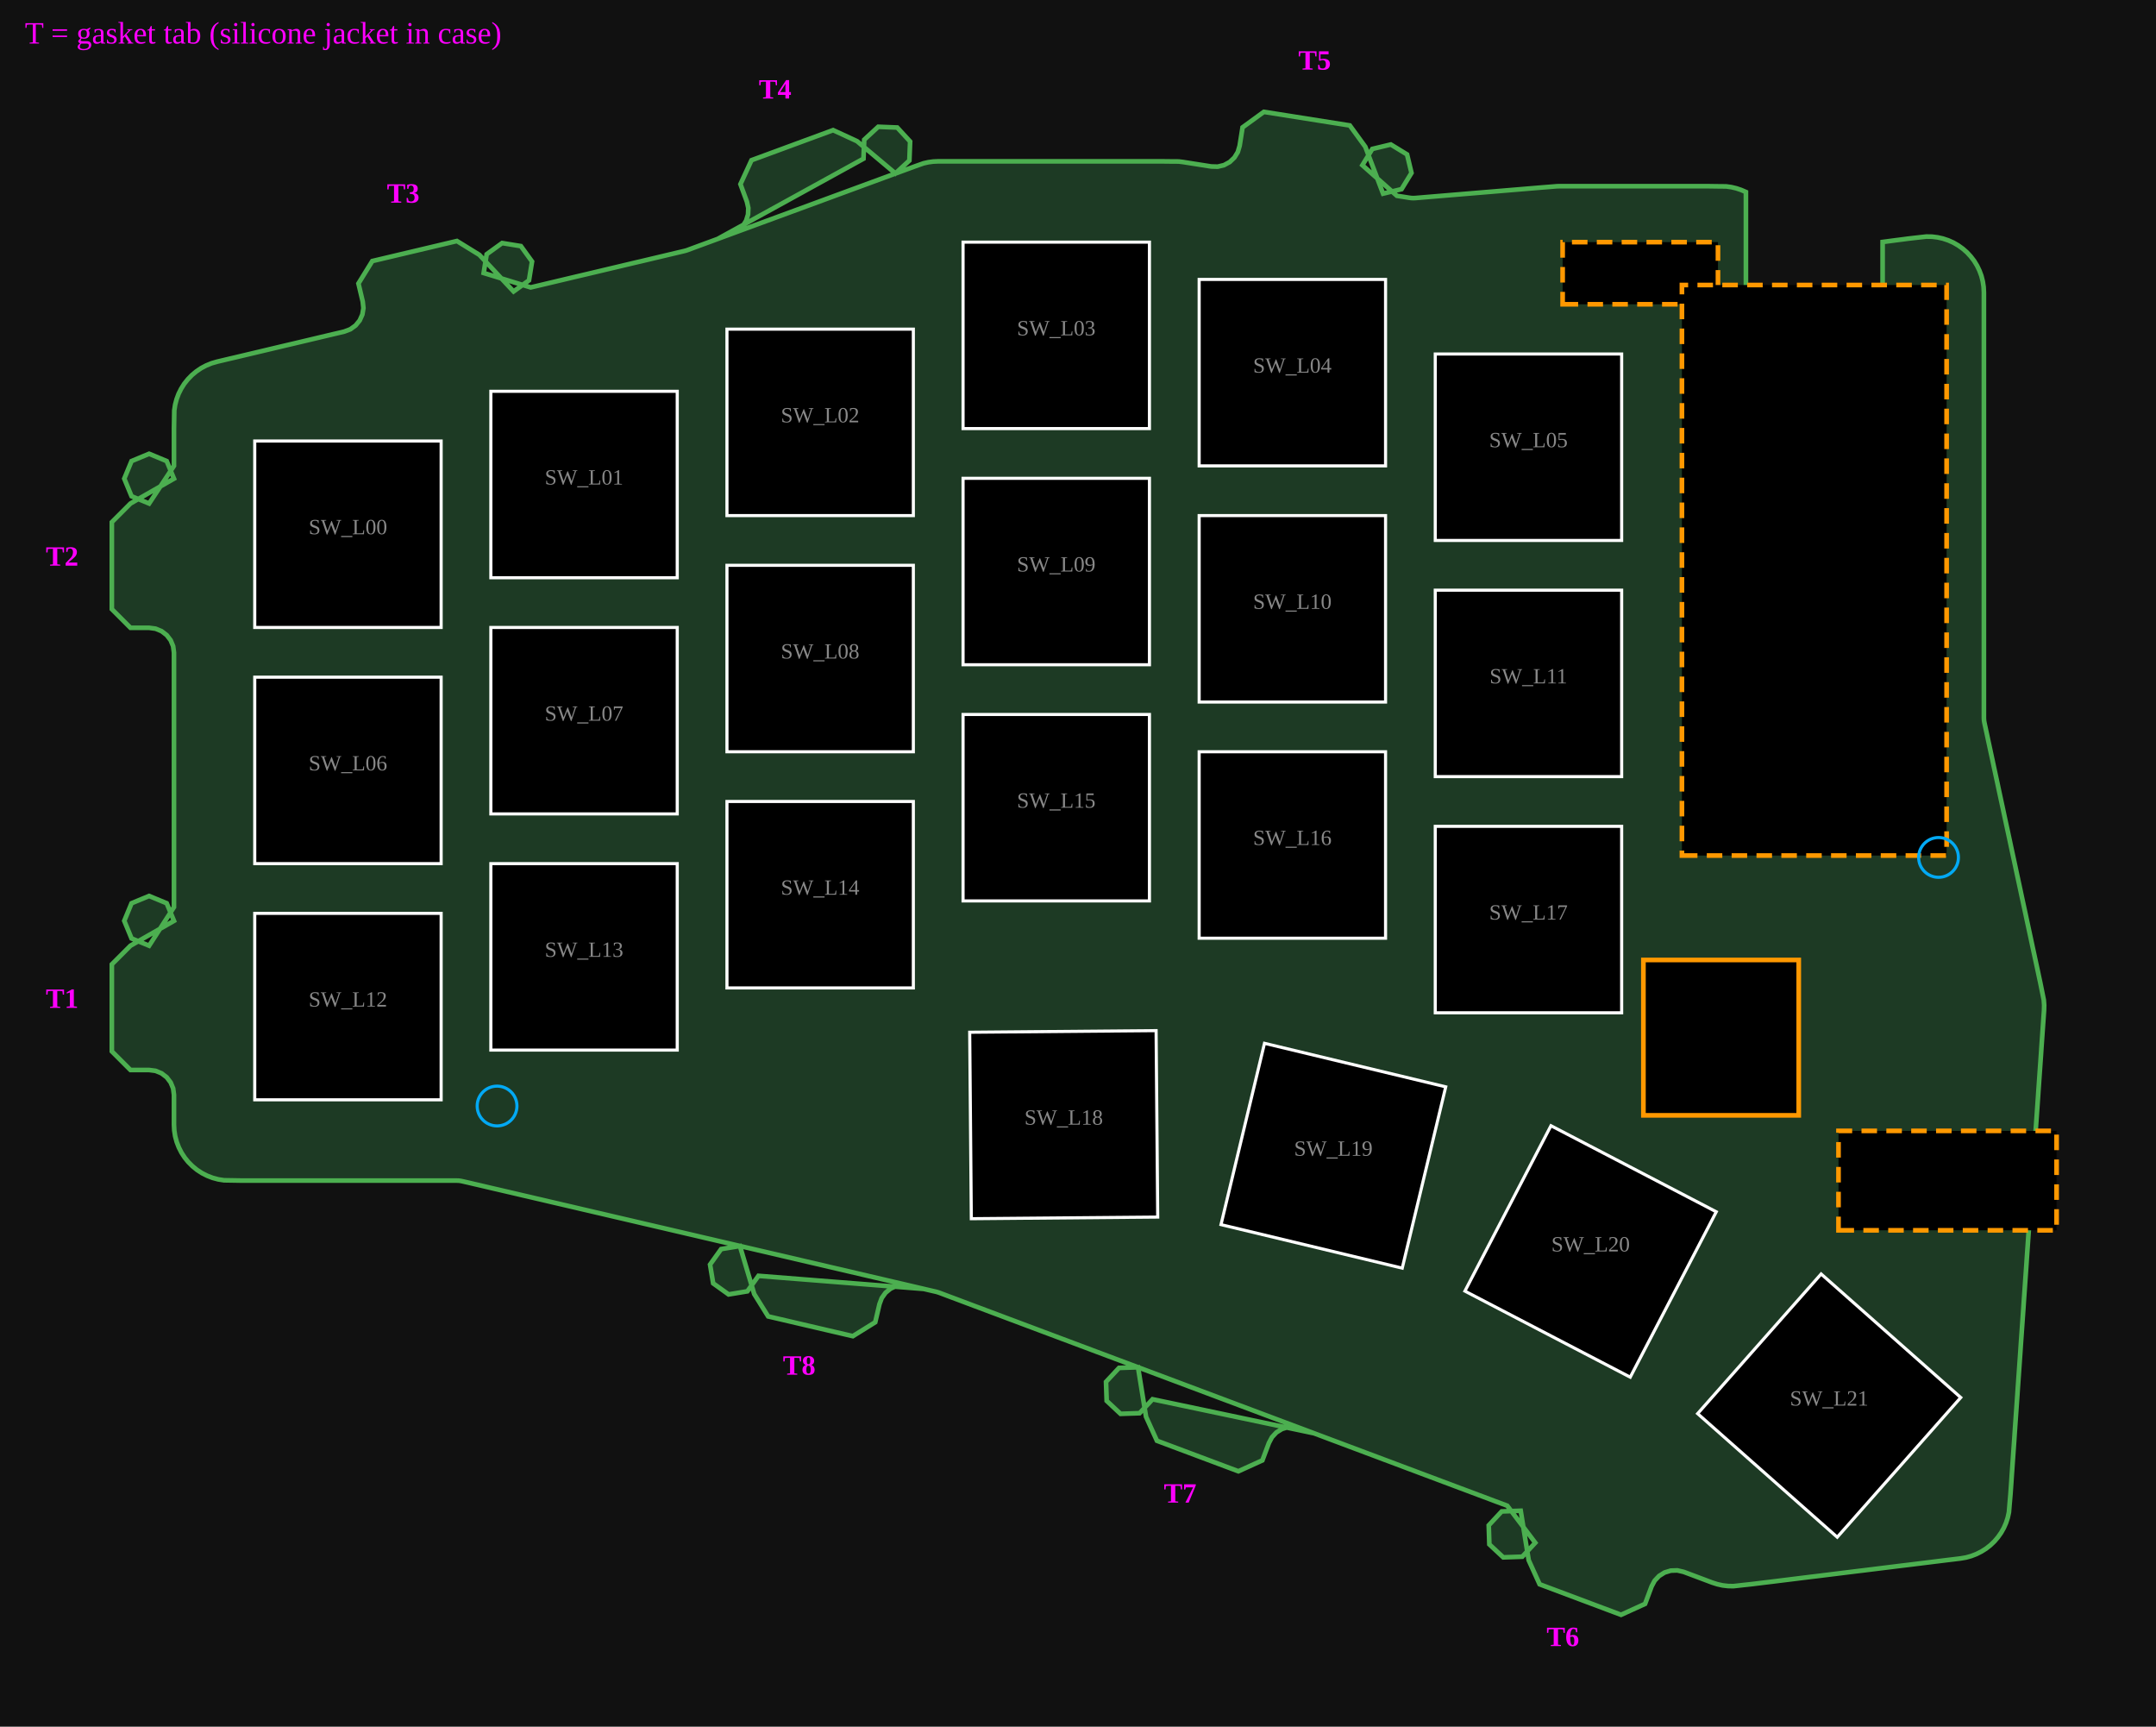
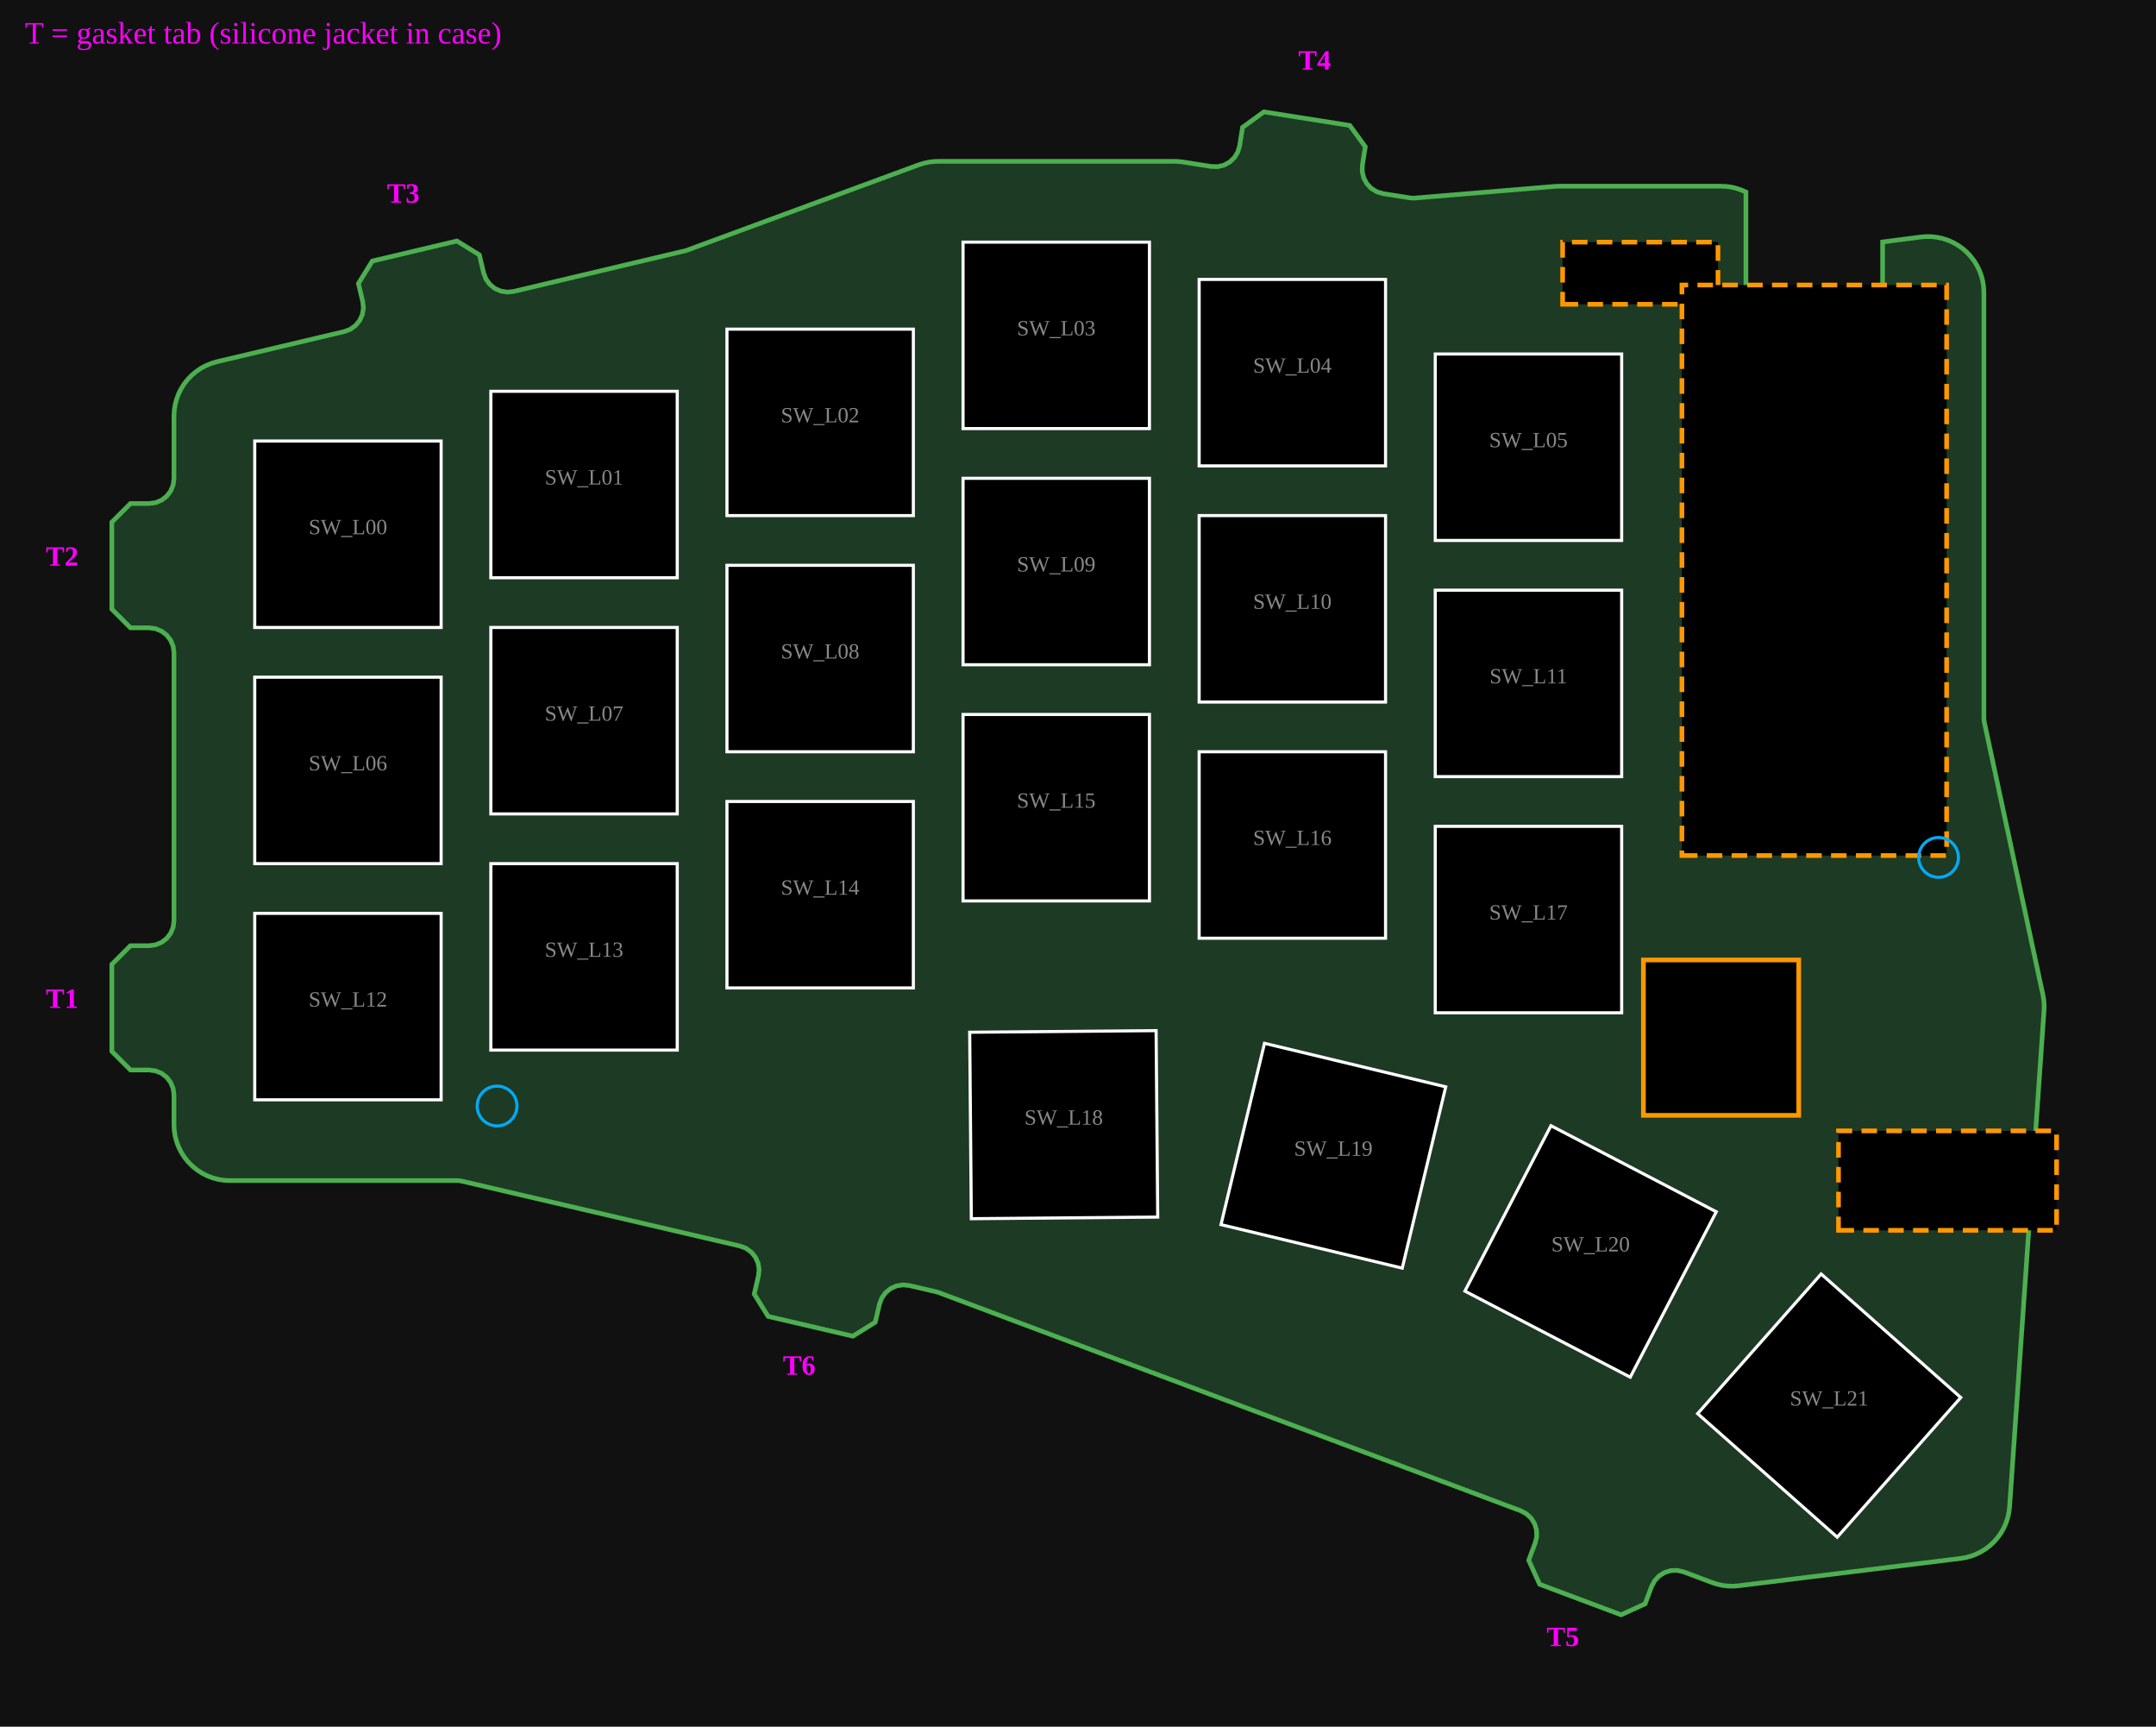
<svg xmlns="http://www.w3.org/2000/svg" width="694.0" height="555.65" viewBox="0 0 694.0 555.65">
  <rect width="694.0" height="555.65" fill="#111" />
-   <polygon points="56.0,361.92 56.0,359.92 56.0,357.92 56.0,352.33 55.73,350.26 54.93,348.33 53.66,346.67 52.0,345.4 50.07,344.6 48.0,344.33 42.0,344.33 36.0,338.33 36.0,310.33 42.0,304.33 56.0,296.33 53.66,290.67 48.0,288.33 42.34,290.67 40.0,296.33 42.34,301.99 48.0,304.33 56.0,291.92 56.0,289.92 56.0,287.92 56.0,285.92 56.0,283.92 56.0,281.92 56.0,279.92 56.0,277.92 56.0,275.92 56.0,273.92 56.0,271.92 56.0,269.92 56.0,267.92 56.0,265.92 56.0,263.92 56.0,261.92 56.0,259.92 56.0,257.92 56.0,255.92 56.0,253.92 56.0,251.92 56.0,249.92 56.0,247.92 56.0,245.92 56.0,243.92 56.0,241.92 56.0,239.92 56.0,237.92 56.0,235.92 56.0,233.92 56.0,231.92 56.0,229.92 56.0,227.92 56.0,225.92 56.0,223.92 56.0,221.92 56.0,219.92 56.0,217.92 56.0,215.92 56.0,210.03 55.73,207.96 54.93,206.03 53.66,204.38 52.0,203.11 50.07,202.31 48.0,202.03 42.0,202.03 36.0,196.03 36.0,168.03 42.0,162.03 56.0,154.03 53.66,148.38 48.0,146.03 42.34,148.38 40.0,154.03 42.34,159.69 48.0,162.03 56.0,149.92 56.0,147.92 56.0,145.92 56.0,143.92 56.0,141.92 56.0,139.92 56.0,137.92 56.05,134.99 56.1,132.07 56.38,130.24 56.85,128.45 57.5,126.71 58.33,125.06 59.32,123.49 60.48,122.04 61.77,120.71 63.19,119.53 64.72,118.49 66.36,117.62 68.07,116.92 69.85,116.4 69.85,116.4 71.83,115.93 73.81,115.46 75.79,115.0 77.77,114.53 79.75,114.06 81.73,113.59 83.71,113.12 85.69,112.65 87.67,112.18 89.65,111.71 91.63,111.24 93.61,110.78 95.59,110.31 97.57,109.84 99.55,109.37 101.53,108.9 103.51,108.43 105.49,107.96 110.82,106.7 112.77,105.96 114.47,104.73 115.79,103.11 116.64,101.21 116.98,99.15 116.76,97.07 115.38,91.23 119.84,84.01 147.08,77.56 154.3,82.01 165.32,93.79 170.28,90.21 171.26,84.16 167.67,79.2 161.63,78.22 156.66,81.81 155.69,87.85 170.83,92.49 172.81,92.02 174.79,91.55 176.77,91.08 178.75,90.61 180.73,90.14 182.71,89.67 184.69,89.2 186.67,88.73 188.65,88.27 190.63,87.8 192.61,87.33 194.59,86.86 196.57,86.39 198.55,85.92 200.53,85.45 202.51,84.98 204.49,84.51 206.47,84.05 208.45,83.58 210.43,83.11 212.41,82.64 214.39,82.17 216.37,81.7 218.35,81.23 220.33,80.76 220.79,80.64 221.25,80.49 223.21,79.76 225.17,79.04 227.13,78.32 229.09,77.6 235.68,75.17 237.53,74.2 239.06,72.78 240.17,71.02 240.79,69.02 240.88,66.94 240.42,64.9 238.34,59.27 241.9,51.56 268.17,41.88 275.88,45.44 288.22,55.81 292.72,51.66 292.96,45.54 288.81,41.04 282.69,40.8 278.19,44.95 277.95,51.07 231.05,76.87 294.57,53.51 297.29,52.55 298.84,52.2 300.41,51.99 302.0,51.92 302.0,51.92 304.0,51.92 306.0,51.92 308.0,51.92 310.0,51.92 312.0,51.92 314.0,51.92 316.0,51.92 318.0,51.92 320.0,51.92 322.0,51.92 324.0,51.92 326.0,51.92 328.0,51.92 330.0,51.92 332.0,51.92 334.0,51.92 336.0,51.92 338.0,51.92 340.0,51.92 342.0,51.92 344.0,51.92 346.0,51.92 348.0,51.92 350.0,51.92 352.0,51.92 354.0,51.92 356.0,51.92 358.0,51.92 360.0,51.92 362.0,51.92 364.0,51.92 366.0,51.92 368.0,51.92 370.0,51.92 372.0,51.92 374.0,51.92 376.7,51.95 379.41,51.97 380.81,52.14 380.81,52.14 382.83,52.46 384.86,52.78 389.88,53.57 391.97,53.63 394.0,53.14 395.84,52.14 397.35,50.7 398.44,48.92 399.03,46.92 399.97,40.99 406.83,36.0 434.49,40.37 439.48,47.23 445.2,62.31 451.15,60.87 454.35,55.65 452.92,49.7 447.69,46.5 441.74,47.93 438.54,53.16 449.66,63.01 451.69,63.33 453.71,63.65 454.35,63.73 454.99,63.75 455.63,63.72 457.67,63.55 459.71,63.38 461.75,63.21 463.79,63.04 465.83,62.87 467.87,62.7 469.91,62.53 471.95,62.36 473.99,62.19 476.03,62.02 478.07,61.85 480.11,61.68 482.15,61.51 484.19,61.34 486.23,61.17 488.27,61.0 490.3,60.83 492.34,60.66 494.38,60.49 496.42,60.32 498.84,60.13 501.25,59.93 502.0,59.92 502.0,59.92 504.0,59.92 506.0,59.92 508.0,59.92 510.0,59.92 512.0,59.92 514.0,59.92 516.0,59.92 518.0,59.92 520.0,59.92 522.0,59.92 524.0,59.92 526.0,59.92 528.0,59.92 530.0,59.92 532.0,59.92 534.0,59.92 536.0,59.92 538.0,59.92 540.0,59.92 542.0,59.92 544.0,59.92 546.0,59.92 548.0,59.92 550.0,59.92 552.83,59.96 555.66,59.99 557.3,60.22 558.91,60.6 560.48,61.13 562.0,61.79 562.0,61.79 562.0,63.85 562.0,65.91 562.0,67.96 562.0,70.02 562.0,72.08 562.0,74.13 562.0,76.19 562.0,78.24 562.0,80.3 562.0,82.36 562.0,84.41 562.0,86.47 562.0,88.53 562.0,90.58 562.0,92.64 562.0,94.69 562.0,96.75 562.0,98.81 562.0,100.86 562.0,102.92 564.0,102.92 566.0,102.92 568.0,102.92 570.0,102.92 572.0,102.92 574.0,102.92 576.0,102.92 578.0,102.92 580.0,102.92 582.0,102.92 584.0,102.92 586.0,102.92 588.0,102.92 590.0,102.92 592.0,102.92 594.0,102.92 596.0,102.92 598.0,102.92 600.0,102.92 602.0,102.92 604.0,102.92 606.0,102.92 606.0,100.83 606.0,98.74 606.0,96.66 606.0,94.57 606.0,92.48 606.0,90.39 606.0,88.3 606.0,86.22 606.0,84.13 606.0,82.04 606.0,79.95 606.0,77.87 608.05,77.6 610.09,77.33 612.14,77.07 614.18,76.8 617.13,76.46 620.07,76.13 621.87,76.16 623.66,76.38 625.41,76.77 627.12,77.34 628.76,78.07 630.32,78.97 631.79,80.02 633.14,81.2 634.36,82.52 635.46,83.95 636.4,85.49 637.18,87.11 637.8,88.8 638.24,90.54 638.51,92.32 638.6,94.12 638.6,94.12 638.6,96.13 638.6,98.14 638.6,100.16 638.6,102.17 638.6,104.18 638.6,106.19 638.6,108.2 638.6,110.22 638.6,112.23 638.6,114.24 638.6,116.25 638.6,118.27 638.6,120.28 638.6,122.29 638.6,124.3 638.6,126.32 638.6,128.33 638.6,130.34 638.6,132.35 638.6,134.36 638.6,136.38 638.6,138.39 638.6,140.4 638.6,142.41 638.6,144.43 638.6,146.44 638.6,148.45 638.6,150.46 638.6,152.48 638.6,154.49 638.6,156.5 638.6,158.51 638.6,160.52 638.6,162.54 638.6,164.55 638.6,166.56 638.6,168.57 638.6,170.59 638.6,172.6 638.6,174.61 638.6,176.62 638.6,178.63 638.6,180.65 638.6,182.66 638.6,184.67 638.6,186.68 638.6,188.7 638.6,190.71 638.6,192.72 638.6,194.73 638.6,196.75 638.6,198.76 638.6,200.77 638.6,202.78 638.6,204.79 638.6,206.81 638.6,208.82 638.6,210.83 638.6,212.84 638.6,214.86 638.6,216.87 638.6,218.88 638.6,220.89 638.6,222.91 638.6,224.92 638.6,226.93 638.6,228.94 638.6,230.95 638.62,231.52 638.68,232.08 638.78,232.63 639.21,234.62 639.64,236.61 640.06,238.6 640.49,240.59 640.92,242.58 641.35,244.57 641.77,246.56 642.2,248.54 642.63,250.53 643.06,252.52 643.48,254.51 643.91,256.5 644.34,258.49 644.77,260.48 645.19,262.46 645.62,264.45 646.05,266.44 646.48,268.43 646.91,270.42 647.33,272.41 647.76,274.4 648.19,276.38 648.62,278.37 649.04,280.36 649.47,282.35 649.9,284.34 650.33,286.33 650.75,288.32 651.18,290.31 651.61,292.29 652.04,294.28 652.46,296.27 652.89,298.26 653.32,300.25 653.75,302.24 654.17,304.23 654.6,306.21 655.03,308.2 655.46,310.19 655.89,312.18 656.31,314.17 656.74,316.16 657.31,318.98 657.88,321.8 658.0,323.48 657.96,325.17 657.96,325.17 657.82,327.16 657.68,329.16 657.54,331.16 657.4,333.15 657.26,335.15 657.12,337.15 656.99,339.14 656.85,341.14 656.71,343.14 656.57,345.13 656.43,347.13 656.29,349.13 656.15,351.12 656.02,353.12 655.88,355.11 655.74,357.11 655.6,359.11 655.46,361.1 655.32,363.1 655.18,365.1 655.05,367.09 654.91,369.09 654.77,371.09 654.63,373.08 654.49,375.08 654.35,377.08 654.22,379.07 654.08,381.07 653.94,383.07 653.8,385.06 653.66,387.06 653.52,389.06 653.38,391.05 653.25,393.05 653.11,395.05 652.97,397.04 652.83,399.04 652.69,401.04 652.55,403.03 652.41,405.03 652.28,407.03 652.14,409.02 652.0,411.02 651.86,413.01 651.72,415.01 651.58,417.01 651.44,419.0 651.31,421.0 651.17,423.0 651.03,424.99 650.89,426.99 650.75,428.99 650.61,430.98 650.47,432.98 650.34,434.98 650.2,436.97 650.06,438.97 649.92,440.97 649.78,442.96 649.64,444.96 649.5,446.96 649.37,448.95 649.23,450.95 649.09,452.95 648.95,454.94 648.81,456.94 648.67,458.94 648.53,460.93 648.4,462.93 648.26,464.93 648.12,466.92 647.98,468.92 647.84,470.91 647.7,472.91 647.56,474.91 647.43,476.9 647.29,478.9 647.15,480.9 646.9,483.77 646.66,486.65 646.28,488.38 645.73,490.07 645.02,491.69 644.15,493.23 643.13,494.68 641.98,496.03 640.7,497.25 639.3,498.35 637.8,499.29 636.22,500.09 634.57,500.73 632.86,501.21 631.11,501.51 631.11,501.51 629.01,501.77 626.91,502.02 624.81,502.28 622.71,502.54 620.61,502.8 618.5,503.06 616.4,503.32 614.3,503.58 612.2,503.83 610.1,504.09 608.0,504.35 605.9,504.61 603.8,504.87 601.7,505.13 599.59,505.39 597.49,505.64 595.39,505.9 593.29,506.16 591.19,506.42 589.09,506.68 586.99,506.94 584.89,507.2 582.78,507.45 580.68,507.71 578.58,507.97 576.48,508.23 574.38,508.49 572.28,508.75 570.18,509.01 568.08,509.26 565.98,509.52 563.87,509.78 560.91,510.1 557.95,510.43 556.22,510.39 554.5,510.19 552.8,509.81 551.16,509.29 551.16,509.29 549.27,508.58 547.39,507.87 541.94,505.83 539.91,505.36 537.82,505.43 535.82,506.04 534.05,507.15 532.62,508.67 531.64,510.51 529.54,516.13 521.81,519.65 495.59,509.82 492.08,502.09 489.5,486.17 483.39,486.38 479.21,490.86 479.41,496.98 483.89,501.16 490.01,500.95 494.19,496.47 485.17,484.55 483.29,483.84 481.4,483.14 479.52,482.43 477.63,481.72 475.75,481.02 473.86,480.31 471.97,479.6 470.09,478.9 468.2,478.19 466.32,477.48 464.43,476.78 462.55,476.07 460.66,475.36 458.78,474.66 456.89,473.95 455.01,473.24 453.12,472.54 451.24,471.83 449.35,471.12 447.47,470.41 445.58,469.71 443.7,469.0 441.81,468.29 439.92,467.59 438.04,466.88 436.15,466.17 434.27,465.47 432.38,464.76 430.5,464.05 428.61,463.35 426.73,462.64 424.84,461.93 418.76,459.65 416.72,459.18 414.63,459.25 412.64,459.86 410.86,460.97 409.44,462.49 408.46,464.33 406.35,469.95 398.63,473.46 372.41,463.64 368.9,455.91 366.32,439.99 360.2,440.2 356.02,444.68 356.23,450.8 360.7,454.98 366.82,454.77 371.0,450.29 422.96,461.23 360.74,437.9 358.86,437.2 356.97,436.49 355.09,435.78 353.2,435.08 351.32,434.37 349.43,433.66 347.55,432.96 345.66,432.25 343.78,431.54 341.89,430.84 340.01,430.13 338.12,429.42 336.23,428.72 334.35,428.01 332.46,427.3 330.58,426.6 328.69,425.89 326.81,425.18 324.92,424.48 323.04,423.77 321.15,423.06 319.27,422.36 317.38,421.65 315.5,420.94 313.61,420.24 311.73,419.53 309.84,418.82 307.96,418.11 306.07,417.41 304.19,416.7 302.3,415.99 301.81,415.83 301.31,415.69 299.35,415.24 292.7,413.69 290.63,413.48 288.56,413.82 286.66,414.68 285.05,416.01 283.83,417.71 283.1,419.66 281.73,425.5 274.53,429.98 247.26,423.62 242.78,416.42 238.17,400.97 232.13,401.96 228.56,406.94 229.56,412.98 234.53,416.55 240.57,415.55 244.14,410.57 297.4,414.78 232.89,399.73 230.93,399.28 228.98,398.82 227.02,398.37 225.07,397.91 223.11,397.45 221.16,397.0 219.2,396.54 217.25,396.09 215.29,395.63 213.34,395.17 211.38,394.72 209.43,394.26 207.47,393.81 205.52,393.35 203.56,392.89 201.61,392.44 199.65,391.98 197.7,391.53 195.74,391.07 193.79,390.61 191.83,390.16 189.88,389.7 187.92,389.25 185.97,388.79 184.01,388.33 182.06,387.88 180.1,387.42 178.15,386.97 176.19,386.51 174.24,386.05 172.28,385.6 170.33,385.14 168.37,384.69 166.42,384.23 164.46,383.77 162.51,383.32 160.55,382.86 158.6,382.41 156.64,381.95 154.69,381.49 152.73,381.04 150.78,380.58 148.82,380.13 148.22,380.01 147.62,379.94 147.01,379.92 144.98,379.92 142.95,379.92 140.92,379.92 138.9,379.92 136.87,379.92 134.84,379.92 132.81,379.92 130.78,379.92 128.76,379.92 126.73,379.92 124.7,379.92 122.67,379.92 120.64,379.92 118.62,379.92 116.59,379.92 114.56,379.92 112.53,379.92 110.5,379.92 108.48,379.92 106.45,379.92 104.42,379.92 102.39,379.92 100.36,379.92 98.34,379.92 96.31,379.92 94.28,379.92 92.25,379.92 90.22,379.92 88.2,379.92 86.17,379.92 84.14,379.92 82.11,379.92 80.08,379.92 78.06,379.92 75.09,379.87 72.12,379.82 70.26,379.53 68.44,379.04 66.68,378.36 65.0,377.51 63.42,376.48 61.96,375.29 60.62,373.96 59.44,372.5 58.41,370.92 57.56,369.24 56.88,367.48 56.39,365.66 56.1,363.8 56.0,361.92" fill="#1d3a24" stroke="#4caf50" stroke-width="1.5" />
+   <polygon points="56.0,361.92 56.0,359.92 56.0,357.92 56.0,352.33 55.73,350.26 54.93,348.33 53.66,346.67 52.0,345.4 50.07,344.6 48.0,344.33 42.0,344.33 36.0,338.33 36.0,310.33 42.0,304.33 48.0,304.33 50.07,304.06 52.0,303.26 53.66,301.99 54.93,300.33 55.73,298.4 56.0,296.33 56.0,291.92 56.0,289.92 56.0,287.92 56.0,285.92 56.0,283.92 56.0,281.92 56.0,279.92 56.0,277.92 56.0,275.92 56.0,273.92 56.0,271.92 56.0,269.92 56.0,267.92 56.0,265.92 56.0,263.92 56.0,261.92 56.0,259.92 56.0,257.92 56.0,255.92 56.0,253.92 56.0,251.92 56.0,249.92 56.0,247.92 56.0,245.92 56.0,243.92 56.0,241.92 56.0,239.92 56.0,237.92 56.0,235.92 56.0,233.92 56.0,231.92 56.0,229.92 56.0,227.92 56.0,225.92 56.0,223.92 56.0,221.92 56.0,219.92 56.0,217.92 56.0,215.92 56.0,210.03 55.73,207.96 54.93,206.03 53.66,204.38 52.0,203.11 50.07,202.31 48.0,202.03 42.0,202.03 36.0,196.03 36.0,168.03 42.0,162.03 48.0,162.03 50.07,161.76 52.0,160.96 53.66,159.69 54.93,158.03 55.73,156.1 56.0,154.03 56.0,149.92 56.0,147.92 56.0,145.92 56.0,143.92 56.0,141.92 56.0,139.92 56.0,137.92 56.0,135.92 56.0,133.92 56.1,132.07 56.38,130.24 56.85,128.45 57.5,126.71 58.33,125.06 59.32,123.49 60.48,122.04 61.77,120.71 63.19,119.53 64.72,118.49 66.36,117.62 68.07,116.92 69.85,116.4 71.83,115.93 73.81,115.46 75.79,115.0 77.77,114.53 79.75,114.06 81.73,113.59 83.71,113.12 85.69,112.65 87.67,112.18 89.65,111.71 91.63,111.24 93.61,110.78 95.59,110.31 97.57,109.84 99.55,109.37 101.53,108.9 103.51,108.43 105.49,107.96 110.82,106.7 112.78,105.96 114.47,104.73 115.79,103.11 116.64,101.21 116.98,99.15 116.76,97.07 115.38,91.23 119.84,84.01 147.08,77.56 154.3,82.01 155.69,87.85 156.43,89.8 157.65,91.5 159.27,92.82 161.18,93.67 163.24,94.0 165.32,93.79 170.83,92.49 172.81,92.02 174.79,91.55 176.77,91.08 178.75,90.61 180.73,90.14 182.71,89.67 184.69,89.2 186.67,88.73 188.65,88.27 190.63,87.8 192.61,87.33 194.59,86.86 196.57,86.39 198.55,85.92 200.53,85.45 202.51,84.98 204.49,84.51 206.47,84.05 208.45,83.58 210.43,83.11 212.41,82.64 214.39,82.17 216.37,81.7 218.35,81.23 220.33,80.76 220.79,80.64 221.25,80.49 223.21,79.76 225.17,79.04 227.13,78.32 229.09,77.6 231.05,76.87 233.02,76.15 234.98,75.43 236.94,74.71 238.9,73.98 240.86,73.26 242.82,72.54 244.78,71.81 246.74,71.09 248.71,70.37 250.67,69.65 252.63,68.92 254.59,68.2 256.55,67.48 258.51,66.76 260.47,66.03 262.43,65.31 264.4,64.59 266.36,63.87 268.32,63.14 270.28,62.42 272.24,61.7 274.2,60.98 276.16,60.25 278.12,59.53 280.09,58.81 282.05,58.08 284.01,57.36 285.97,56.64 287.93,55.92 289.89,55.19 291.85,54.47 293.81,53.75 295.78,53.03 297.29,52.55 298.84,52.2 300.41,51.99 302.0,51.92 304.0,51.92 306.0,51.92 308.0,51.92 310.0,51.92 312.0,51.92 314.0,51.92 316.0,51.92 318.0,51.92 320.0,51.92 322.0,51.92 324.0,51.92 326.0,51.92 328.0,51.92 330.0,51.92 332.0,51.92 334.0,51.92 336.0,51.92 338.0,51.92 340.0,51.92 342.0,51.92 344.0,51.92 346.0,51.92 348.0,51.92 350.0,51.92 352.0,51.92 354.0,51.92 356.0,51.92 358.0,51.92 360.0,51.92 362.0,51.92 364.0,51.92 366.0,51.92 368.0,51.92 370.0,51.92 372.0,51.92 374.0,51.92 376.0,51.92 378.0,51.92 379.41,51.97 380.81,52.14 382.83,52.46 384.86,52.78 389.88,53.57 391.97,53.63 394.0,53.14 395.84,52.14 397.35,50.7 398.44,48.92 399.03,46.92 399.97,40.99 406.83,36.0 434.49,40.37 439.48,47.23 438.54,53.16 438.49,55.24 438.98,57.27 439.98,59.11 441.41,60.62 443.2,61.71 445.2,62.31 449.66,63.01 451.69,63.33 453.71,63.65 454.35,63.73 454.99,63.75 455.63,63.72 457.67,63.55 459.71,63.38 461.75,63.21 463.79,63.04 465.83,62.87 467.87,62.7 469.91,62.53 471.95,62.36 473.99,62.19 476.03,62.02 478.07,61.85 480.11,61.68 482.15,61.51 484.19,61.34 486.23,61.17 488.27,61.0 490.3,60.83 492.34,60.66 494.38,60.49 496.42,60.32 498.46,60.15 500.5,59.98 501.25,59.93 502.0,59.92 504.0,59.92 506.0,59.92 508.0,59.92 510.0,59.92 512.0,59.92 514.0,59.92 516.0,59.92 518.0,59.92 520.0,59.92 522.0,59.92 524.0,59.92 526.0,59.92 528.0,59.92 530.0,59.92 532.0,59.92 534.0,59.92 536.0,59.92 538.0,59.92 540.0,59.92 542.0,59.92 544.0,59.92 546.0,59.92 548.0,59.92 550.0,59.92 552.0,59.92 554.0,59.92 555.66,59.99 557.3,60.22 558.91,60.6 560.48,61.13 562.0,61.79 562.0,63.85 562.0,65.91 562.0,67.96 562.0,70.02 562.0,72.08 562.0,74.13 562.0,76.19 562.0,78.24 562.0,80.3 562.0,82.36 562.0,84.41 562.0,86.47 562.0,88.53 562.0,90.58 562.0,92.64 562.0,94.69 562.0,96.75 562.0,98.81 562.0,100.86 562.0,102.92 564.0,102.92 566.0,102.92 568.0,102.92 570.0,102.92 572.0,102.92 574.0,102.92 576.0,102.92 578.0,102.92 580.0,102.92 582.0,102.92 584.0,102.92 586.0,102.92 588.0,102.92 590.0,102.92 592.0,102.92 594.0,102.92 596.0,102.92 598.0,102.92 600.0,102.92 602.0,102.92 604.0,102.92 606.0,102.92 606.0,100.83 606.0,98.74 606.0,96.66 606.0,94.57 606.0,92.48 606.0,90.39 606.0,88.3 606.0,86.22 606.0,84.13 606.0,82.04 606.0,79.95 606.0,77.87 608.05,77.6 610.09,77.33 612.14,77.07 614.18,76.8 616.23,76.54 618.28,76.27 620.07,76.13 621.87,76.16 623.66,76.38 625.41,76.77 627.12,77.34 628.76,78.07 630.32,78.97 631.79,80.02 633.14,81.2 634.36,82.52 635.46,83.95 636.4,85.49 637.18,87.11 637.8,88.8 638.24,90.54 638.51,92.32 638.6,94.12 638.6,96.13 638.6,98.14 638.6,100.16 638.6,102.17 638.6,104.18 638.6,106.19 638.6,108.2 638.6,110.22 638.6,112.23 638.6,114.24 638.6,116.25 638.6,118.27 638.6,120.28 638.6,122.29 638.6,124.3 638.6,126.32 638.6,128.33 638.6,130.34 638.6,132.35 638.6,134.36 638.6,136.38 638.6,138.39 638.6,140.4 638.6,142.41 638.6,144.43 638.6,146.44 638.6,148.45 638.6,150.46 638.6,152.48 638.6,154.49 638.6,156.5 638.6,158.51 638.6,160.52 638.6,162.54 638.6,164.55 638.6,166.56 638.6,168.57 638.6,170.59 638.6,172.6 638.6,174.61 638.6,176.62 638.6,178.63 638.6,180.65 638.6,182.66 638.6,184.67 638.6,186.68 638.6,188.7 638.6,190.71 638.6,192.72 638.6,194.73 638.6,196.75 638.6,198.76 638.6,200.77 638.6,202.78 638.6,204.79 638.6,206.81 638.6,208.82 638.6,210.83 638.6,212.84 638.6,214.86 638.6,216.87 638.6,218.88 638.6,220.89 638.6,222.91 638.6,224.92 638.6,226.93 638.6,228.94 638.6,230.95 638.62,231.52 638.68,232.08 638.78,232.63 639.21,234.62 639.64,236.61 640.06,238.6 640.49,240.59 640.92,242.58 641.35,244.57 641.77,246.56 642.2,248.54 642.63,250.53 643.06,252.52 643.48,254.51 643.91,256.5 644.34,258.49 644.77,260.48 645.19,262.46 645.62,264.45 646.05,266.44 646.48,268.43 646.91,270.42 647.33,272.41 647.76,274.4 648.19,276.38 648.62,278.37 649.04,280.36 649.47,282.35 649.9,284.34 650.33,286.33 650.75,288.32 651.18,290.31 651.61,292.29 652.04,294.28 652.46,296.27 652.89,298.26 653.32,300.25 653.75,302.24 654.17,304.23 654.6,306.21 655.03,308.2 655.46,310.19 655.89,312.18 656.31,314.17 656.74,316.16 657.17,318.15 657.6,320.13 657.88,321.8 658.0,323.48 657.96,325.17 657.82,327.16 657.68,329.16 657.54,331.16 657.4,333.15 657.26,335.15 657.12,337.15 656.99,339.14 656.85,341.14 656.71,343.14 656.57,345.13 656.43,347.13 656.29,349.13 656.15,351.12 656.02,353.12 655.88,355.11 655.74,357.11 655.6,359.11 655.46,361.1 655.32,363.1 655.18,365.1 655.05,367.09 654.91,369.09 654.77,371.09 654.63,373.08 654.49,375.08 654.35,377.08 654.22,379.07 654.08,381.07 653.94,383.07 653.8,385.06 653.66,387.06 653.52,389.06 653.38,391.05 653.25,393.05 653.11,395.05 652.97,397.04 652.83,399.04 652.69,401.04 652.55,403.03 652.41,405.03 652.28,407.03 652.14,409.02 652.0,411.02 651.86,413.01 651.72,415.01 651.58,417.01 651.44,419.0 651.31,421.0 651.17,423.0 651.03,424.99 650.89,426.99 650.75,428.99 650.61,430.98 650.47,432.98 650.34,434.98 650.2,436.97 650.06,438.97 649.92,440.97 649.78,442.96 649.64,444.96 649.5,446.96 649.37,448.95 649.23,450.95 649.09,452.95 648.95,454.94 648.81,456.94 648.67,458.94 648.53,460.93 648.4,462.93 648.26,464.93 648.12,466.92 647.98,468.92 647.84,470.91 647.7,472.91 647.56,474.91 647.43,476.9 647.29,478.9 647.15,480.9 647.01,482.89 646.87,484.89 646.66,486.65 646.28,488.38 645.73,490.07 645.02,491.69 644.15,493.23 643.13,494.68 641.98,496.03 640.7,497.25 639.3,498.35 637.8,499.29 636.22,500.09 634.57,500.73 632.86,501.21 631.11,501.51 629.01,501.77 626.91,502.02 624.81,502.28 622.71,502.54 620.61,502.8 618.5,503.06 616.4,503.32 614.3,503.58 612.2,503.83 610.1,504.09 608.0,504.35 605.9,504.61 603.8,504.87 601.7,505.13 599.59,505.39 597.49,505.64 595.39,505.9 593.29,506.16 591.19,506.42 589.09,506.68 586.99,506.94 584.89,507.2 582.78,507.45 580.68,507.71 578.58,507.97 576.48,508.23 574.38,508.49 572.28,508.75 570.18,509.01 568.08,509.26 565.98,509.52 563.87,509.78 561.77,510.04 559.67,510.3 557.95,510.43 556.22,510.39 554.5,510.19 552.8,509.81 551.16,509.29 549.27,508.58 547.39,507.87 541.94,505.83 539.91,505.36 537.82,505.43 535.82,506.04 534.05,507.15 532.63,508.67 531.64,510.52 529.54,516.13 521.81,519.65 495.59,509.82 492.08,502.09 494.19,496.47 494.66,494.44 494.59,492.35 493.98,490.35 492.88,488.58 491.35,487.16 489.51,486.17 485.17,484.55 483.29,483.84 481.4,483.14 479.52,482.43 477.63,481.72 475.75,481.02 473.86,480.31 471.97,479.6 470.09,478.9 468.2,478.19 466.32,477.48 464.43,476.78 462.55,476.07 460.66,475.36 458.78,474.66 456.89,473.95 455.01,473.24 453.12,472.54 451.24,471.83 449.35,471.12 447.47,470.41 445.58,469.71 443.7,469.0 441.81,468.29 439.92,467.59 438.04,466.88 436.15,466.17 434.27,465.47 432.38,464.76 430.5,464.05 428.61,463.35 426.73,462.64 424.84,461.93 422.96,461.23 421.07,460.52 419.19,459.81 417.3,459.11 415.42,458.4 413.53,457.69 411.65,456.99 409.76,456.28 407.88,455.57 405.99,454.87 404.1,454.16 402.22,453.45 400.33,452.75 398.45,452.04 396.56,451.33 394.68,450.63 392.79,449.92 390.91,449.21 389.02,448.51 387.14,447.8 385.25,447.09 383.37,446.39 381.48,445.68 379.6,444.97 377.71,444.26 375.83,443.56 373.94,442.85 372.06,442.14 370.17,441.44 368.28,440.73 366.4,440.02 364.51,439.32 362.63,438.61 360.74,437.9 358.86,437.2 356.97,436.49 355.09,435.78 353.2,435.08 351.32,434.37 349.43,433.66 347.55,432.96 345.66,432.25 343.78,431.54 341.89,430.84 340.01,430.13 338.12,429.42 336.23,428.72 334.35,428.01 332.46,427.3 330.58,426.6 328.69,425.89 326.81,425.18 324.92,424.48 323.04,423.77 321.15,423.06 319.27,422.36 317.38,421.65 315.5,420.94 313.61,420.24 311.73,419.53 309.84,418.82 307.96,418.11 306.07,417.41 304.19,416.7 302.3,415.99 301.81,415.83 301.31,415.69 299.35,415.24 297.4,414.78 292.7,413.69 290.63,413.48 288.56,413.82 286.66,414.68 285.05,416.01 283.83,417.71 283.1,419.66 281.73,425.5 274.53,429.98 247.26,423.62 242.78,416.42 244.14,410.57 244.35,408.5 244.01,406.44 243.14,404.53 241.82,402.92 240.12,401.7 238.17,400.97 232.89,399.73 230.93,399.28 228.98,398.82 227.02,398.37 225.07,397.91 223.11,397.45 221.16,397.0 219.2,396.54 217.25,396.09 215.29,395.63 213.34,395.17 211.38,394.72 209.43,394.26 207.47,393.81 205.52,393.35 203.56,392.89 201.61,392.44 199.65,391.98 197.7,391.53 195.74,391.07 193.79,390.61 191.83,390.16 189.88,389.7 187.92,389.25 185.97,388.79 184.01,388.33 182.06,387.88 180.1,387.42 178.15,386.97 176.19,386.51 174.24,386.05 172.28,385.6 170.33,385.14 168.37,384.69 166.42,384.23 164.46,383.77 162.51,383.32 160.55,382.86 158.6,382.41 156.64,381.95 154.69,381.49 152.73,381.04 150.78,380.58 148.82,380.13 148.22,380.01 147.62,379.94 147.01,379.92 144.98,379.92 142.95,379.92 140.92,379.92 138.9,379.92 136.87,379.92 134.84,379.92 132.81,379.92 130.78,379.92 128.76,379.92 126.73,379.92 124.7,379.92 122.67,379.92 120.64,379.92 118.62,379.92 116.59,379.92 114.56,379.92 112.53,379.92 110.5,379.92 108.48,379.92 106.45,379.92 104.42,379.92 102.39,379.92 100.36,379.92 98.34,379.92 96.31,379.92 94.28,379.92 92.25,379.92 90.22,379.92 88.2,379.92 86.17,379.92 84.14,379.92 82.11,379.92 80.08,379.92 78.06,379.92 76.03,379.92 74.0,379.92 72.12,379.82 70.26,379.53 68.44,379.04 66.68,378.36 65.0,377.51 63.42,376.48 61.96,375.29 60.62,373.96 59.44,372.5 58.41,370.92 57.56,369.24 56.88,367.48 56.39,365.66 56.1,363.8" fill="#1d3a24" stroke="#4caf50" stroke-width="1.5" />
  <polygon points="82.0,201.92 142.0,201.92 142.0,141.92 82.0,141.92" fill="#000" stroke="#fff" stroke-width="1" />
  <polygon points="158.0,185.92 218.0,185.92 218.0,125.92 158.0,125.92" fill="#000" stroke="#fff" stroke-width="1" />
  <polygon points="234.0,165.92 294.0,165.92 294.0,105.92 234.0,105.92" fill="#000" stroke="#fff" stroke-width="1" />
  <polygon points="310.0,137.92 370.0,137.92 370.0,77.92 310.0,77.92" fill="#000" stroke="#fff" stroke-width="1" />
  <polygon points="386.0,149.92 446.0,149.92 446.0,89.92 386.0,89.92" fill="#000" stroke="#fff" stroke-width="1" />
  <polygon points="462.0,173.92 522.0,173.92 522.0,113.92 462.0,113.92" fill="#000" stroke="#fff" stroke-width="1" />
  <polygon points="82.0,277.92 142.0,277.92 142.0,217.92 82.0,217.92" fill="#000" stroke="#fff" stroke-width="1" />
  <polygon points="158.0,261.92 218.0,261.92 218.0,201.92 158.0,201.92" fill="#000" stroke="#fff" stroke-width="1" />
  <polygon points="234.0,241.92 294.0,241.92 294.0,181.92 234.0,181.92" fill="#000" stroke="#fff" stroke-width="1" />
  <polygon points="310.0,213.92 370.0,213.92 370.0,153.92 310.0,153.92" fill="#000" stroke="#fff" stroke-width="1" />
  <polygon points="386.0,225.92 446.0,225.92 446.0,165.92 386.0,165.92" fill="#000" stroke="#fff" stroke-width="1" />
  <polygon points="462.0,249.92 522.0,249.92 522.0,189.92 462.0,189.92" fill="#000" stroke="#fff" stroke-width="1" />
  <polygon points="82.0,353.92 142.0,353.92 142.0,293.92 82.0,293.92" fill="#000" stroke="#fff" stroke-width="1" />
  <polygon points="158.0,337.92 218.0,337.92 218.0,277.92 158.0,277.92" fill="#000" stroke="#fff" stroke-width="1" />
  <polygon points="234.0,317.92 294.0,317.92 294.0,257.92 234.0,257.92" fill="#000" stroke="#fff" stroke-width="1" />
  <polygon points="310.0,289.92 370.0,289.92 370.0,229.92 310.0,229.92" fill="#000" stroke="#fff" stroke-width="1" />
  <polygon points="386.0,301.92 446.0,301.92 446.0,241.92 386.0,241.92" fill="#000" stroke="#fff" stroke-width="1" />
  <polygon points="462.0,325.92 522.0,325.92 522.0,265.92 462.0,265.92" fill="#000" stroke="#fff" stroke-width="1" />
  <polygon points="312.66,392.18 372.66,391.66 372.14,331.66 312.14,332.18" fill="#000" stroke="#fff" stroke-width="1" />
  <polygon points="393.03,394.09 451.37,408.09 465.37,349.75 407.03,335.74" fill="#000" stroke="#fff" stroke-width="1" />
  <polygon points="471.54,415.48 524.76,443.18 552.46,389.96 499.24,362.26" fill="#000" stroke="#fff" stroke-width="1" />
  <polygon points="546.45,454.91 591.39,494.67 631.15,449.73 586.21,409.97" fill="#000" stroke="#fff" stroke-width="1" />
  <polygon points="503.0,97.92 553.0,97.92 553.0,77.92 503.0,77.92" fill="#000" stroke="#ff9800" stroke-width="1.5" stroke-dasharray="5,3" />
  <polygon points="541.4,275.32 626.6,275.32 626.6,91.72 541.4,91.72" fill="#000" stroke="#ff9800" stroke-width="1.5" stroke-dasharray="5,3" />
  <polygon points="591.8,395.92 662.0,395.92 662.0,363.92 591.8,363.92" fill="#000" stroke="#ff9800" stroke-width="1.5" stroke-dasharray="5,3" />
  <polygon points="529.0,358.92 579.0,358.92 579.0,308.92 529.0,308.92" fill="#000" stroke="#ff9800" stroke-width="1.5" />
  <text x="20.0" y="324.32" fill="#f0f" font-size="9" font-weight="bold" text-anchor="middle">T1</text>
  <text x="20.0" y="182.04" fill="#f0f" font-size="9" font-weight="bold" text-anchor="middle">T2</text>
  <text x="129.79" y="65.21" fill="#f0f" font-size="9" font-weight="bold" text-anchor="middle">T3</text>
-   <text x="249.51" y="31.7" fill="#f0f" font-size="9" font-weight="bold" text-anchor="middle">T4</text>
-   <text x="423.17" y="22.4" fill="#f0f" font-size="9" font-weight="bold" text-anchor="middle">T5</text>
-   <text x="503.08" y="529.71" fill="#f0f" font-size="9" font-weight="bold" text-anchor="middle">T6</text>
-   <text x="379.88" y="483.55" fill="#f0f" font-size="9" font-weight="bold" text-anchor="middle">T7</text>
-   <text x="257.26" y="442.38" fill="#f0f" font-size="9" font-weight="bold" text-anchor="middle">T8</text>
+   <text x="423.17" y="22.4" fill="#f0f" font-size="9" font-weight="bold" text-anchor="middle">T4</text>
+   <text x="503.08" y="529.71" fill="#f0f" font-size="9" font-weight="bold" text-anchor="middle">T5</text>
+   <text x="257.26" y="442.38" fill="#f0f" font-size="9" font-weight="bold" text-anchor="middle">T6</text>
  <text x="8" y="14" fill="#f0f" font-size="10">T = gasket tab (silicone jacket in case)</text>
  <circle cx="160.0" cy="355.92" r="6.4" fill="none" stroke="#03a9f4" stroke-width="1" />
  <circle cx="624.0" cy="275.92" r="6.4" fill="none" stroke="#03a9f4" stroke-width="1" />
  <text x="112.0" y="171.92" fill="#888" font-size="7" text-anchor="middle">SW_L00</text>
  <text x="188.0" y="155.92" fill="#888" font-size="7" text-anchor="middle">SW_L01</text>
  <text x="264.0" y="135.92" fill="#888" font-size="7" text-anchor="middle">SW_L02</text>
  <text x="340.0" y="107.92" fill="#888" font-size="7" text-anchor="middle">SW_L03</text>
  <text x="416.0" y="119.92" fill="#888" font-size="7" text-anchor="middle">SW_L04</text>
  <text x="492.0" y="143.92" fill="#888" font-size="7" text-anchor="middle">SW_L05</text>
  <text x="112.0" y="247.92" fill="#888" font-size="7" text-anchor="middle">SW_L06</text>
  <text x="188.0" y="231.92" fill="#888" font-size="7" text-anchor="middle">SW_L07</text>
  <text x="264.0" y="211.92" fill="#888" font-size="7" text-anchor="middle">SW_L08</text>
  <text x="340.0" y="183.92" fill="#888" font-size="7" text-anchor="middle">SW_L09</text>
  <text x="416.0" y="195.92" fill="#888" font-size="7" text-anchor="middle">SW_L10</text>
  <text x="492.0" y="219.92" fill="#888" font-size="7" text-anchor="middle">SW_L11</text>
  <text x="112.0" y="323.92" fill="#888" font-size="7" text-anchor="middle">SW_L12</text>
  <text x="188.0" y="307.92" fill="#888" font-size="7" text-anchor="middle">SW_L13</text>
  <text x="264.0" y="287.92" fill="#888" font-size="7" text-anchor="middle">SW_L14</text>
  <text x="340.0" y="259.92" fill="#888" font-size="7" text-anchor="middle">SW_L15</text>
  <text x="416.0" y="271.92" fill="#888" font-size="7" text-anchor="middle">SW_L16</text>
  <text x="492.0" y="295.92" fill="#888" font-size="7" text-anchor="middle">SW_L17</text>
  <text x="342.4" y="361.92" fill="#888" font-size="7" text-anchor="middle">SW_L18</text>
  <text x="429.2" y="371.92" fill="#888" font-size="7" text-anchor="middle">SW_L19</text>
  <text x="512.0" y="402.72" fill="#888" font-size="7" text-anchor="middle">SW_L20</text>
  <text x="588.8" y="452.32" fill="#888" font-size="7" text-anchor="middle">SW_L21</text>
</svg>
